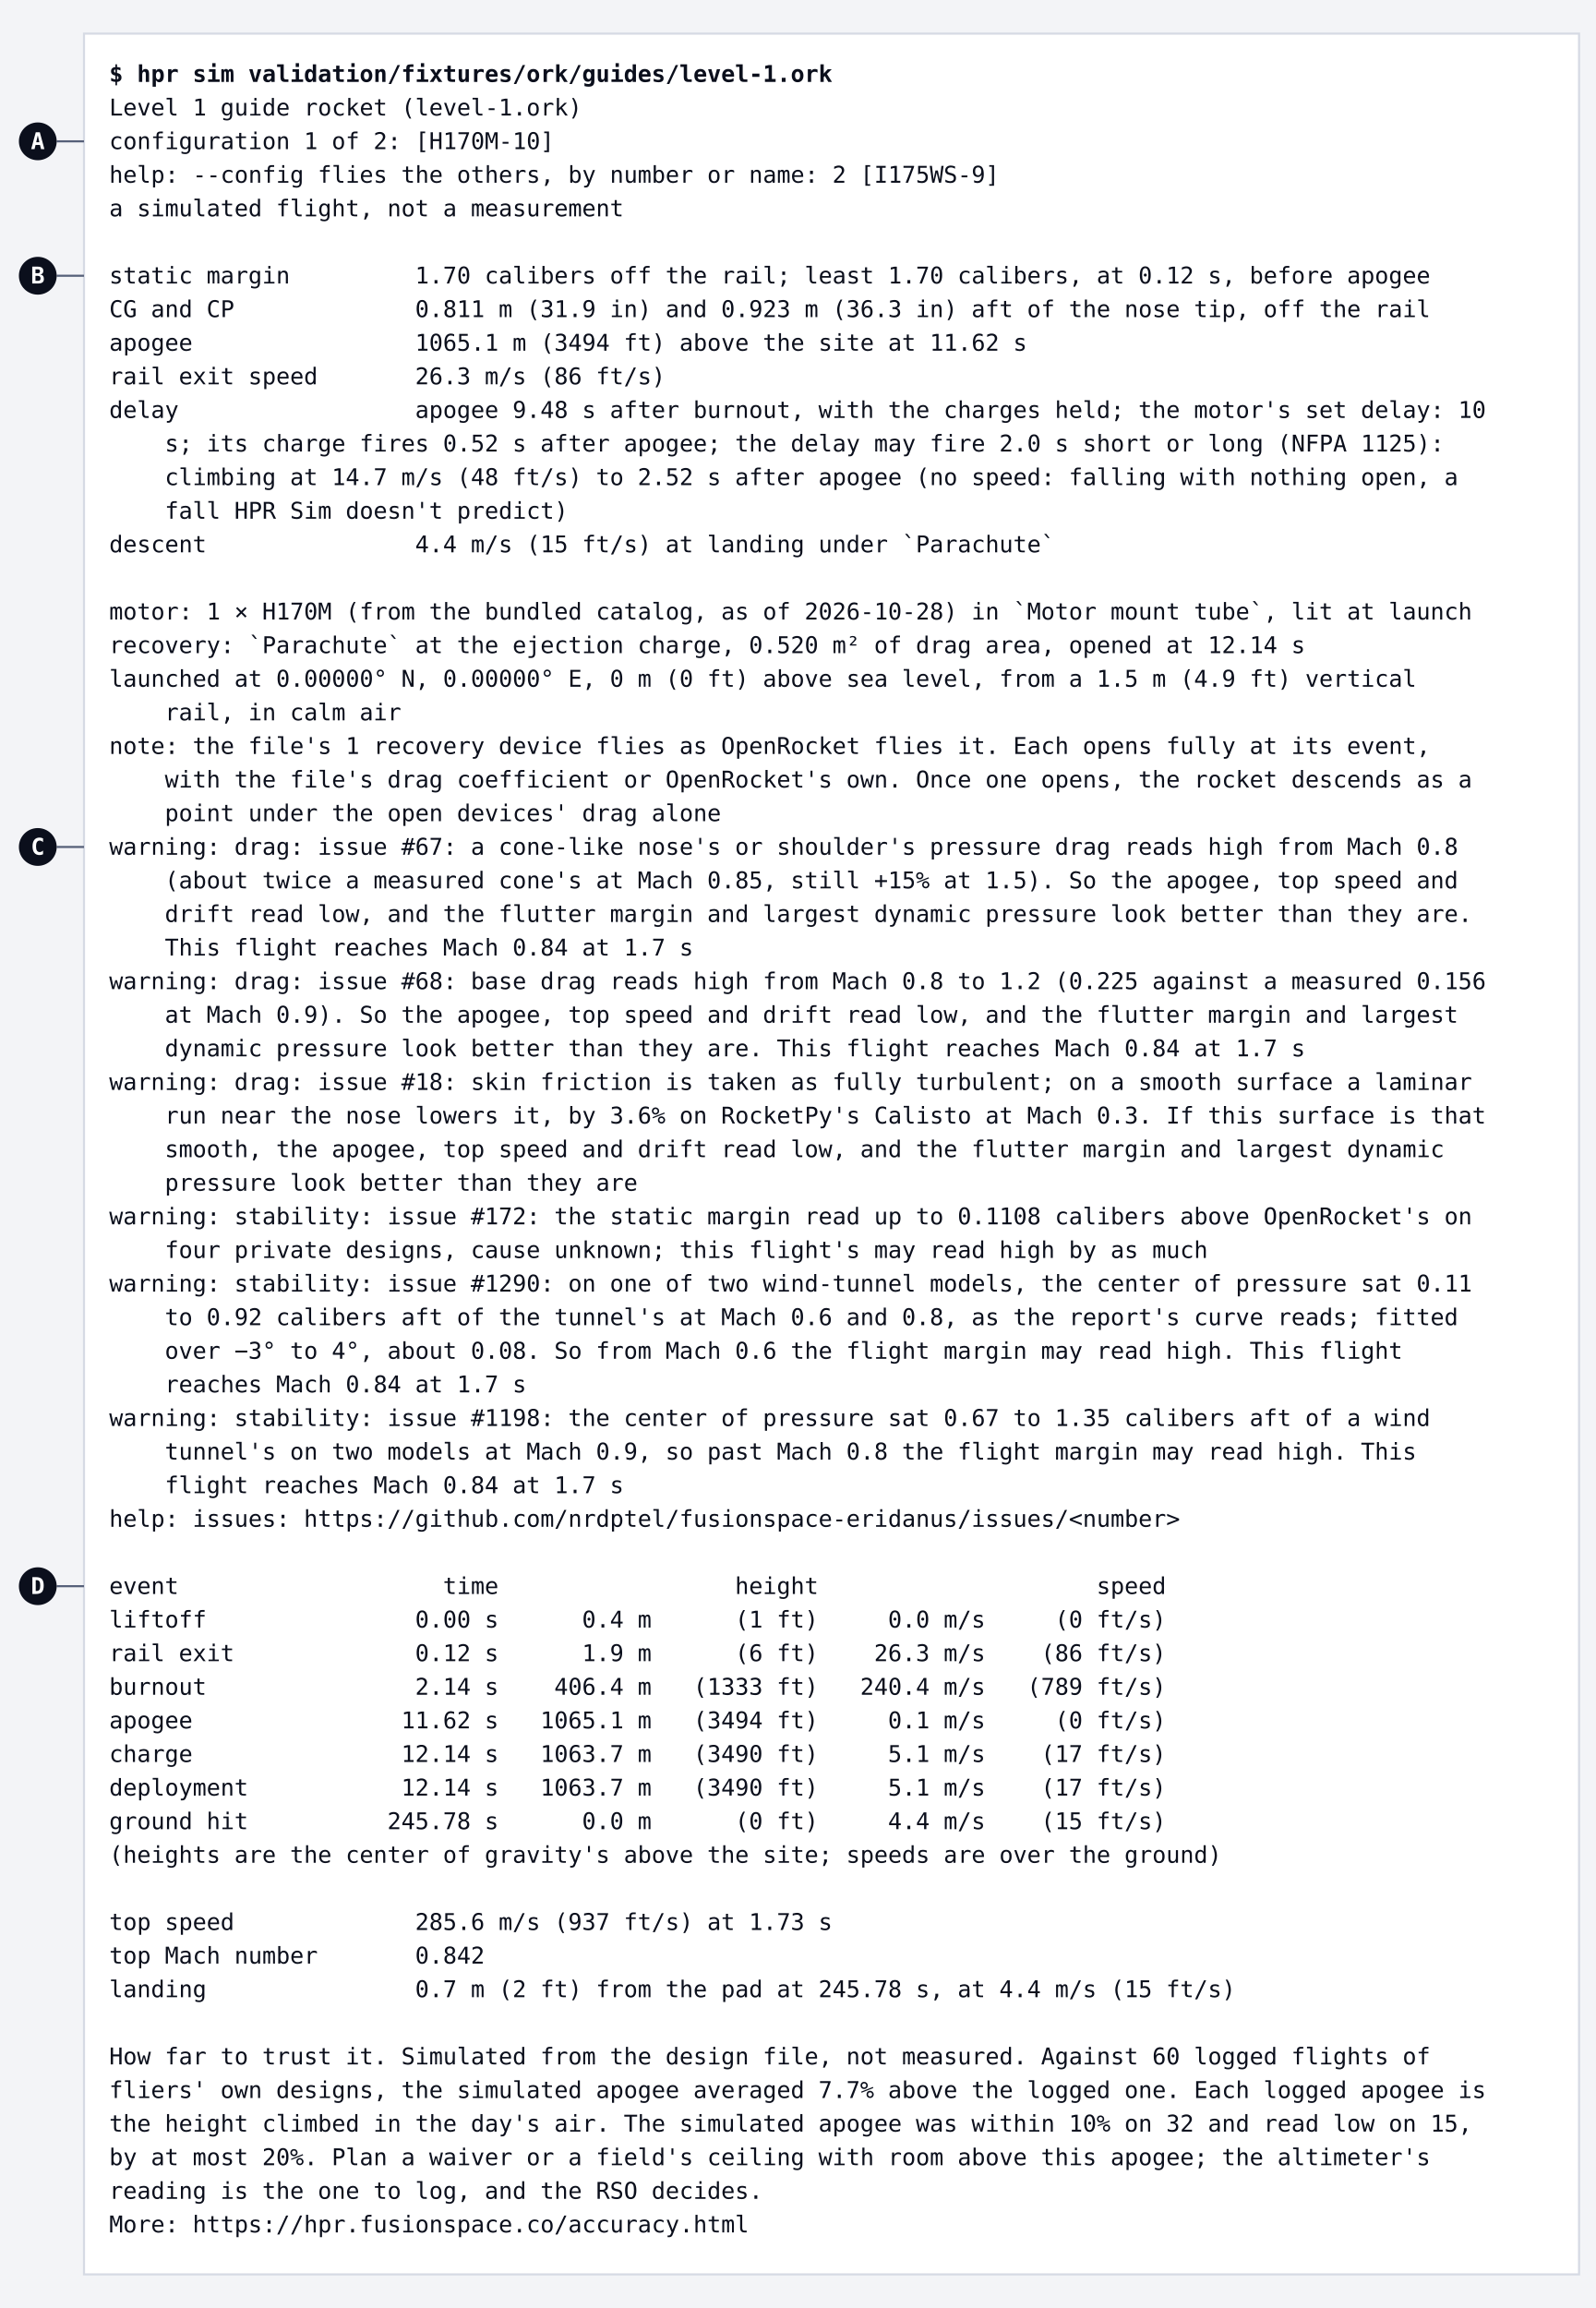
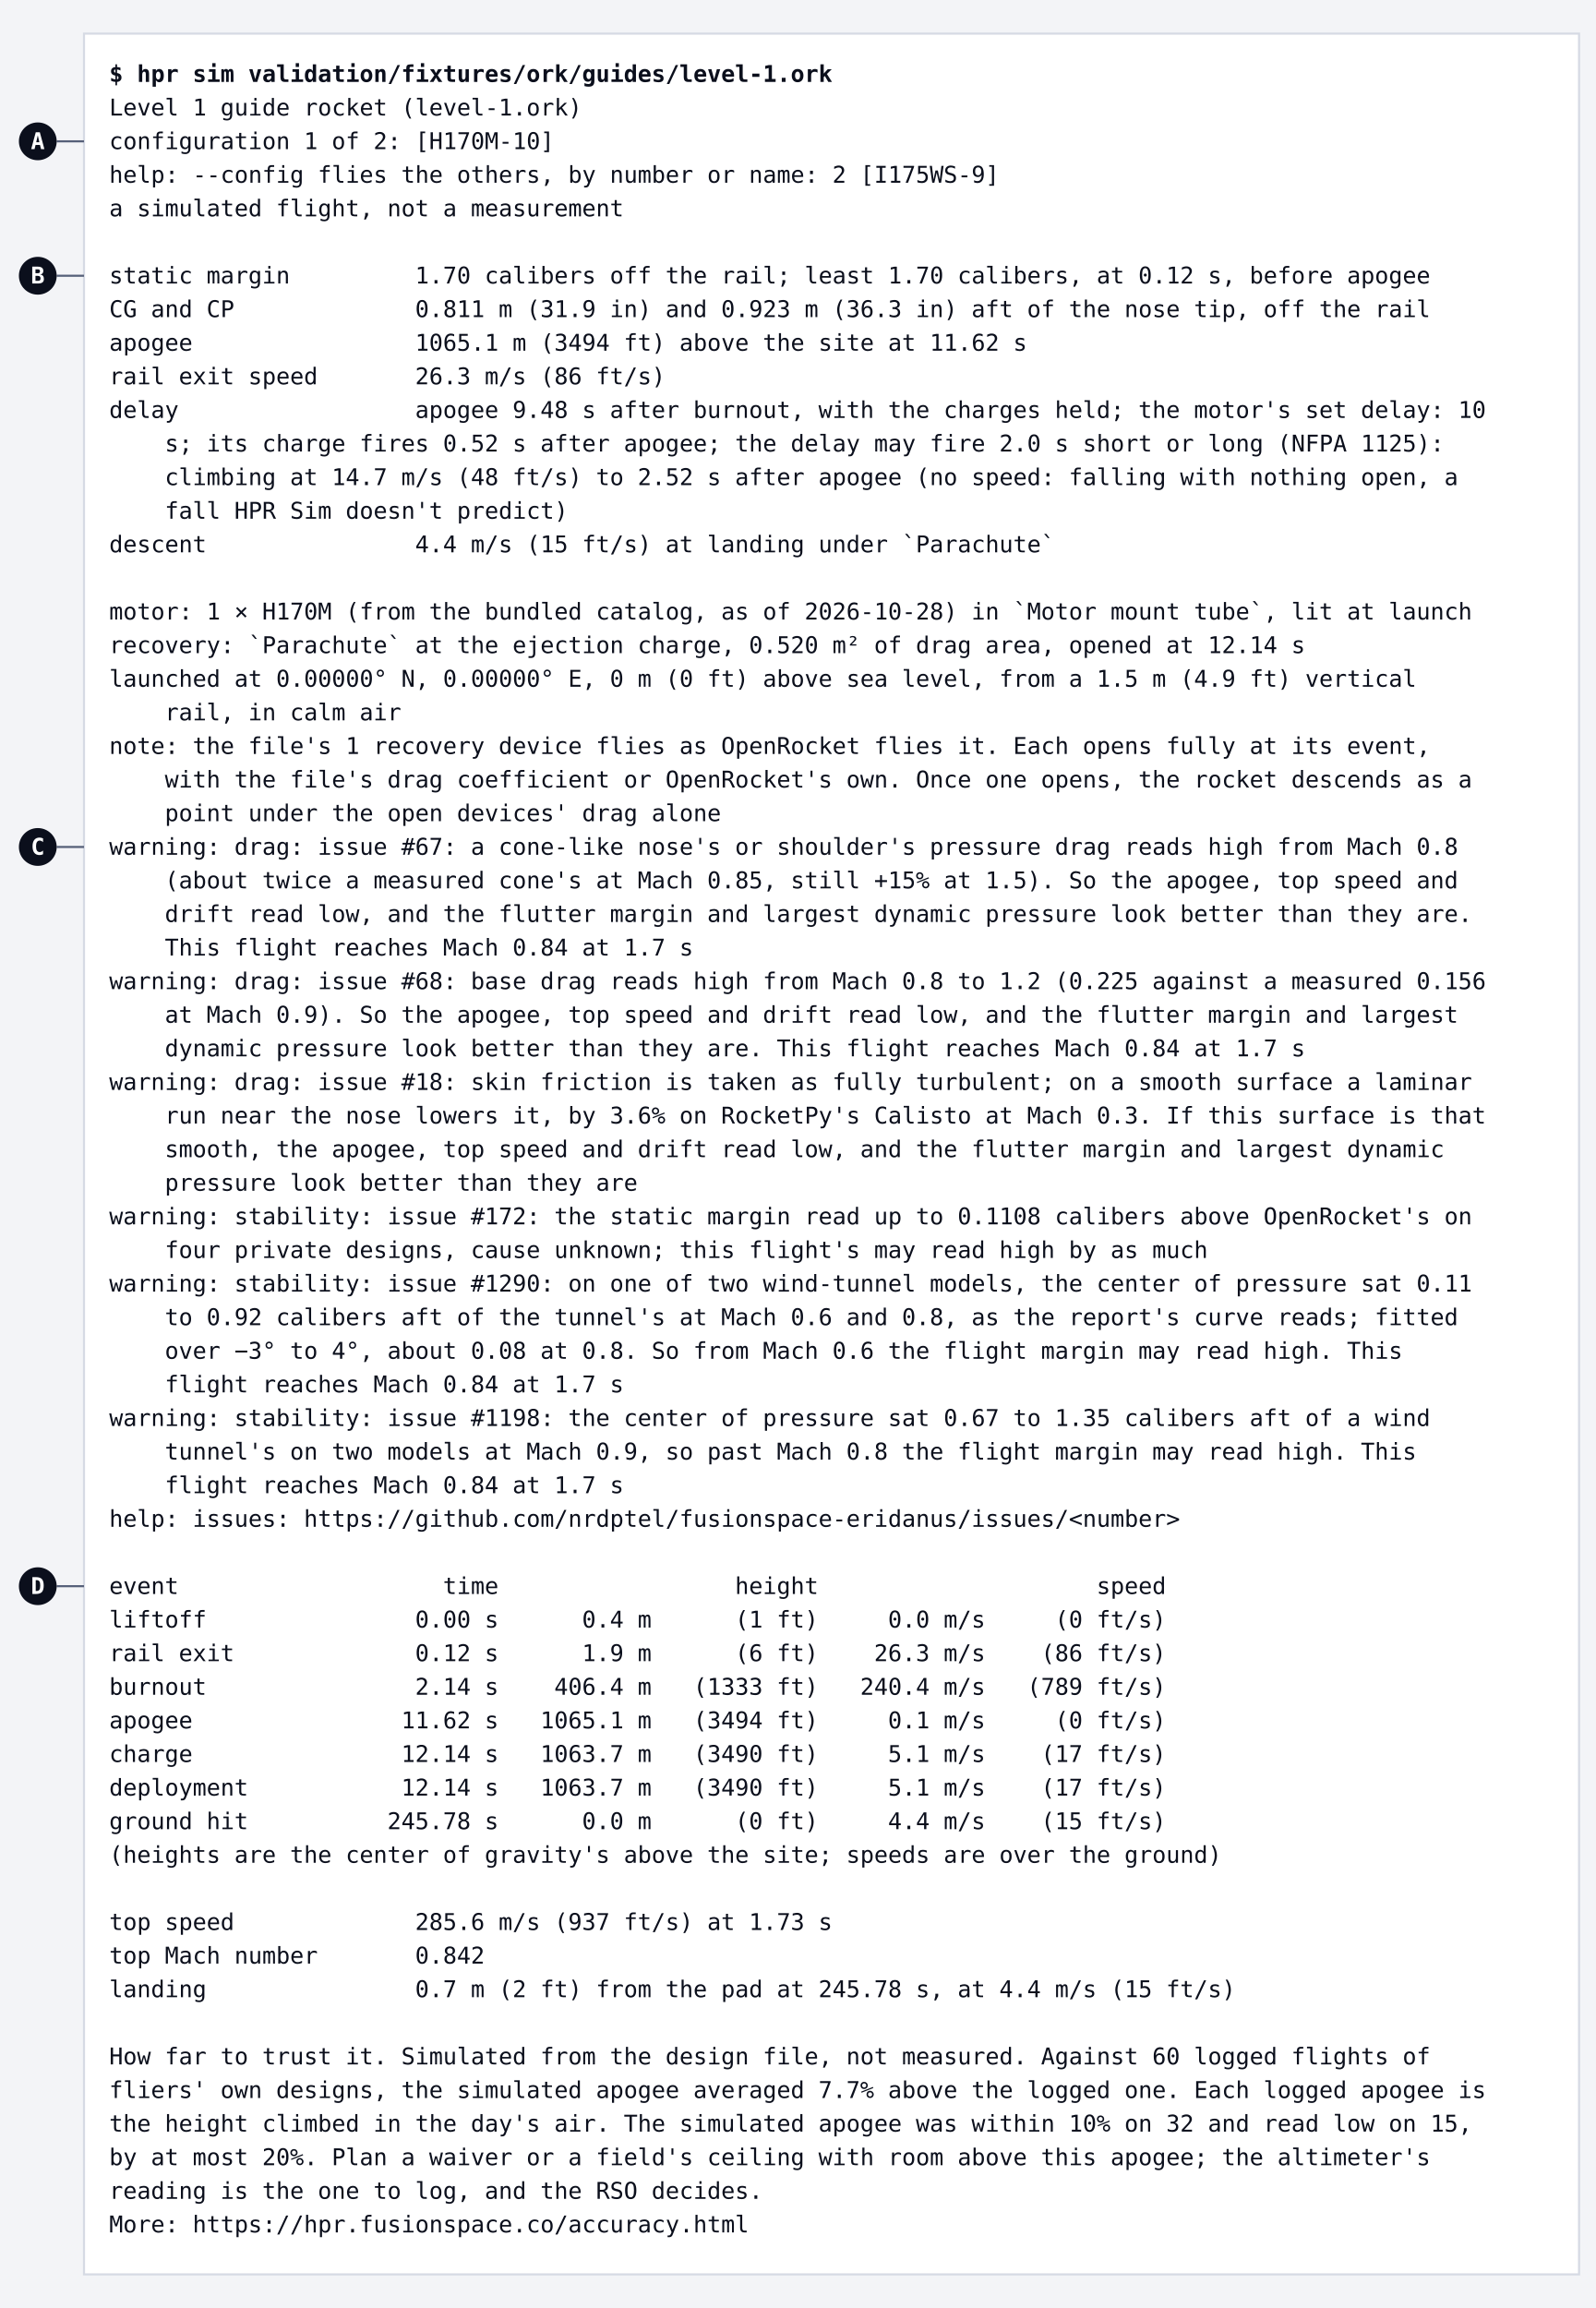
<svg xmlns="http://www.w3.org/2000/svg" width="760" height="1099" viewBox="0 0 760 1099" font-family="'Cascadia Mono', ui-monospace, Menlo, Consolas, monospace" font-size="11" role="img" aria-labelledby="title" aria-describedby="desc">
  <rect width="760" height="1099" fill="#F3F4F7" />
  <rect x="40" y="16" width="712" height="1067" fill="#FFFFFF" stroke="#D6DAE4" stroke-width="1" />
  <text x="52" y="39" xml:space="preserve" font-weight="600" fill="#0B0F1C">$ hpr sim validation/fixtures/ork/guides/level-1.ork</text>
  <text x="52" y="55" xml:space="preserve" fill="#0B0F1C">Level 1 guide rocket (level-1.ork)</text>
  <text x="52" y="71" xml:space="preserve" fill="#0B0F1C">configuration 1 of 2: [H170M-10]</text>
  <text x="52" y="87" xml:space="preserve" fill="#0B0F1C">help: --config flies the others, by number or name: 2 [I175WS-9]</text>
  <text x="52" y="103" xml:space="preserve" fill="#0B0F1C">a simulated flight, not a measurement</text>
  <text x="52" y="135" xml:space="preserve" fill="#0B0F1C">static margin         1.70 calibers off the rail; least 1.70 calibers, at 0.12 s, before apogee</text>
  <text x="52" y="151" xml:space="preserve" fill="#0B0F1C">CG and CP             0.811 m (31.9 in) and 0.923 m (36.3 in) aft of the nose tip, off the rail</text>
  <text x="52" y="167" xml:space="preserve" fill="#0B0F1C">apogee                1065.1 m (3494 ft) above the site at 11.62 s</text>
  <text x="52" y="183" xml:space="preserve" fill="#0B0F1C">rail exit speed       26.3 m/s (86 ft/s)</text>
  <text x="52" y="199" xml:space="preserve" fill="#0B0F1C">delay                 apogee 9.48 s after burnout, with the charges held; the motor's set delay: 10</text>
  <text x="52" y="215" xml:space="preserve" fill="#0B0F1C">    s; its charge fires 0.52 s after apogee; the delay may fire 2.0 s short or long (NFPA 1125):</text>
  <text x="52" y="231" xml:space="preserve" fill="#0B0F1C">    climbing at 14.7 m/s (48 ft/s) to 2.52 s after apogee (no speed: falling with nothing open, a</text>
  <text x="52" y="247" xml:space="preserve" fill="#0B0F1C">    fall HPR Sim doesn't predict)</text>
  <text x="52" y="263" xml:space="preserve" fill="#0B0F1C">descent               4.4 m/s (15 ft/s) at landing under `Parachute`</text>
  <text x="52" y="295" xml:space="preserve" fill="#0B0F1C">motor: 1 × H170M (from the bundled catalog, as of 2026-10-28) in `Motor mount tube`, lit at launch</text>
  <text x="52" y="311" xml:space="preserve" fill="#0B0F1C">recovery: `Parachute` at the ejection charge, 0.520 m² of drag area, opened at 12.14 s</text>
  <text x="52" y="327" xml:space="preserve" fill="#0B0F1C">launched at 0.00000° N, 0.00000° E, 0 m (0 ft) above sea level, from a 1.5 m (4.9 ft) vertical</text>
  <text x="52" y="343" xml:space="preserve" fill="#0B0F1C">    rail, in calm air</text>
  <text x="52" y="359" xml:space="preserve" fill="#0B0F1C">note: the file's 1 recovery device flies as OpenRocket flies it. Each opens fully at its event,</text>
  <text x="52" y="375" xml:space="preserve" fill="#0B0F1C">    with the file's drag coefficient or OpenRocket's own. Once one opens, the rocket descends as a</text>
  <text x="52" y="391" xml:space="preserve" fill="#0B0F1C">    point under the open devices' drag alone</text>
  <text x="52" y="407" xml:space="preserve" fill="#0B0F1C">warning: drag: issue #67: a cone-like nose's or shoulder's pressure drag reads high from Mach 0.8</text>
  <text x="52" y="423" xml:space="preserve" fill="#0B0F1C">    (about twice a measured cone's at Mach 0.85, still +15% at 1.5). So the apogee, top speed and</text>
  <text x="52" y="439" xml:space="preserve" fill="#0B0F1C">    drift read low, and the flutter margin and largest dynamic pressure look better than they are.</text>
  <text x="52" y="455" xml:space="preserve" fill="#0B0F1C">    This flight reaches Mach 0.84 at 1.7 s</text>
  <text x="52" y="471" xml:space="preserve" fill="#0B0F1C">warning: drag: issue #68: base drag reads high from Mach 0.8 to 1.2 (0.225 against a measured 0.156</text>
  <text x="52" y="487" xml:space="preserve" fill="#0B0F1C">    at Mach 0.9). So the apogee, top speed and drift read low, and the flutter margin and largest</text>
  <text x="52" y="503" xml:space="preserve" fill="#0B0F1C">    dynamic pressure look better than they are. This flight reaches Mach 0.84 at 1.7 s</text>
  <text x="52" y="519" xml:space="preserve" fill="#0B0F1C">warning: drag: issue #18: skin friction is taken as fully turbulent; on a smooth surface a laminar</text>
  <text x="52" y="535" xml:space="preserve" fill="#0B0F1C">    run near the nose lowers it, by 3.6% on RocketPy's Calisto at Mach 0.3. If this surface is that</text>
  <text x="52" y="551" xml:space="preserve" fill="#0B0F1C">    smooth, the apogee, top speed and drift read low, and the flutter margin and largest dynamic</text>
  <text x="52" y="567" xml:space="preserve" fill="#0B0F1C">    pressure look better than they are</text>
  <text x="52" y="583" xml:space="preserve" fill="#0B0F1C">warning: stability: issue #172: the static margin read up to 0.1108 calibers above OpenRocket's on</text>
  <text x="52" y="599" xml:space="preserve" fill="#0B0F1C">    four private designs, cause unknown; this flight's may read high by as much</text>
  <text x="52" y="615" xml:space="preserve" fill="#0B0F1C">warning: stability: issue #1290: on one of two wind-tunnel models, the center of pressure sat 0.11</text>
  <text x="52" y="631" xml:space="preserve" fill="#0B0F1C">    to 0.92 calibers aft of the tunnel's at Mach 0.6 and 0.8, as the report's curve reads; fitted</text>
-   <text x="52" y="647" xml:space="preserve" fill="#0B0F1C">    over −3° to 4°, about 0.08. So from Mach 0.6 the flight margin may read high. This flight</text>
-   <text x="52" y="663" xml:space="preserve" fill="#0B0F1C">    reaches Mach 0.84 at 1.7 s</text>
+   <text x="52" y="647" xml:space="preserve" fill="#0B0F1C">    over −3° to 4°, about 0.08 at 0.8. So from Mach 0.6 the flight margin may read high. This</text>
+   <text x="52" y="663" xml:space="preserve" fill="#0B0F1C">    flight reaches Mach 0.84 at 1.7 s</text>
  <text x="52" y="679" xml:space="preserve" fill="#0B0F1C">warning: stability: issue #1198: the center of pressure sat 0.67 to 1.35 calibers aft of a wind</text>
  <text x="52" y="695" xml:space="preserve" fill="#0B0F1C">    tunnel's on two models at Mach 0.9, so past Mach 0.8 the flight margin may read high. This</text>
  <text x="52" y="711" xml:space="preserve" fill="#0B0F1C">    flight reaches Mach 0.84 at 1.7 s</text>
  <text x="52" y="727" xml:space="preserve" fill="#0B0F1C">help: issues: https://github.com/nrdptel/fusionspace-eridanus/issues/&lt;number&gt;</text>
  <text x="52" y="759" xml:space="preserve" fill="#0B0F1C">event                   time                 height                    speed</text>
  <text x="52" y="775" xml:space="preserve" fill="#0B0F1C">liftoff               0.00 s      0.4 m      (1 ft)     0.0 m/s     (0 ft/s)</text>
  <text x="52" y="791" xml:space="preserve" fill="#0B0F1C">rail exit             0.12 s      1.9 m      (6 ft)    26.3 m/s    (86 ft/s)</text>
  <text x="52" y="807" xml:space="preserve" fill="#0B0F1C">burnout               2.14 s    406.4 m   (1333 ft)   240.4 m/s   (789 ft/s)</text>
  <text x="52" y="823" xml:space="preserve" fill="#0B0F1C">apogee               11.62 s   1065.1 m   (3494 ft)     0.1 m/s     (0 ft/s)</text>
  <text x="52" y="839" xml:space="preserve" fill="#0B0F1C">charge               12.14 s   1063.7 m   (3490 ft)     5.1 m/s    (17 ft/s)</text>
  <text x="52" y="855" xml:space="preserve" fill="#0B0F1C">deployment           12.14 s   1063.7 m   (3490 ft)     5.1 m/s    (17 ft/s)</text>
  <text x="52" y="871" xml:space="preserve" fill="#0B0F1C">ground hit          245.78 s      0.0 m      (0 ft)     4.4 m/s    (15 ft/s)</text>
  <text x="52" y="887" xml:space="preserve" fill="#0B0F1C">(heights are the center of gravity's above the site; speeds are over the ground)</text>
  <text x="52" y="919" xml:space="preserve" fill="#0B0F1C">top speed             285.6 m/s (937 ft/s) at 1.73 s</text>
  <text x="52" y="935" xml:space="preserve" fill="#0B0F1C">top Mach number       0.842</text>
  <text x="52" y="951" xml:space="preserve" fill="#0B0F1C">landing               0.7 m (2 ft) from the pad at 245.78 s, at 4.4 m/s (15 ft/s)</text>
  <text x="52" y="983" xml:space="preserve" fill="#0B0F1C">How far to trust it. Simulated from the design file, not measured. Against 60 logged flights of</text>
  <text x="52" y="999" xml:space="preserve" fill="#0B0F1C">fliers' own designs, the simulated apogee averaged 7.7% above the logged one. Each logged apogee is</text>
  <text x="52" y="1015" xml:space="preserve" fill="#0B0F1C">the height climbed in the day's air. The simulated apogee was within 10% on 32 and read low on 15,</text>
  <text x="52" y="1031" xml:space="preserve" fill="#0B0F1C">by at most 20%. Plan a waiver or a field's ceiling with room above this apogee; the altimeter's</text>
  <text x="52" y="1047" xml:space="preserve" fill="#0B0F1C">reading is the one to log, and the RSO decides.</text>
  <text x="52" y="1063" xml:space="preserve" fill="#0B0F1C">More: https://hpr.fusionspace.co/accuracy.html</text>
  <line x1="27" y1="67.3" x2="40" y2="67.3" stroke="#566079" stroke-width="1" />
  <circle cx="18" cy="67.3" r="9" fill="#0B0F1C" />
  <text x="18" y="71.0" text-anchor="middle" font-weight="600" fill="#FFFFFF">A</text>
  <line x1="27" y1="131.3" x2="40" y2="131.3" stroke="#566079" stroke-width="1" />
  <circle cx="18" cy="131.3" r="9" fill="#0B0F1C" />
  <text x="18" y="135.0" text-anchor="middle" font-weight="600" fill="#FFFFFF">B</text>
  <line x1="27" y1="403.3" x2="40" y2="403.3" stroke="#566079" stroke-width="1" />
  <circle cx="18" cy="403.3" r="9" fill="#0B0F1C" />
  <text x="18" y="407.0" text-anchor="middle" font-weight="600" fill="#FFFFFF">C</text>
  <line x1="27" y1="755.3" x2="40" y2="755.3" stroke="#566079" stroke-width="1" />
  <circle cx="18" cy="755.3" r="9" fill="#0B0F1C" />
  <text x="18" y="759.0" text-anchor="middle" font-weight="600" fill="#FFFFFF">D</text>
</svg>
